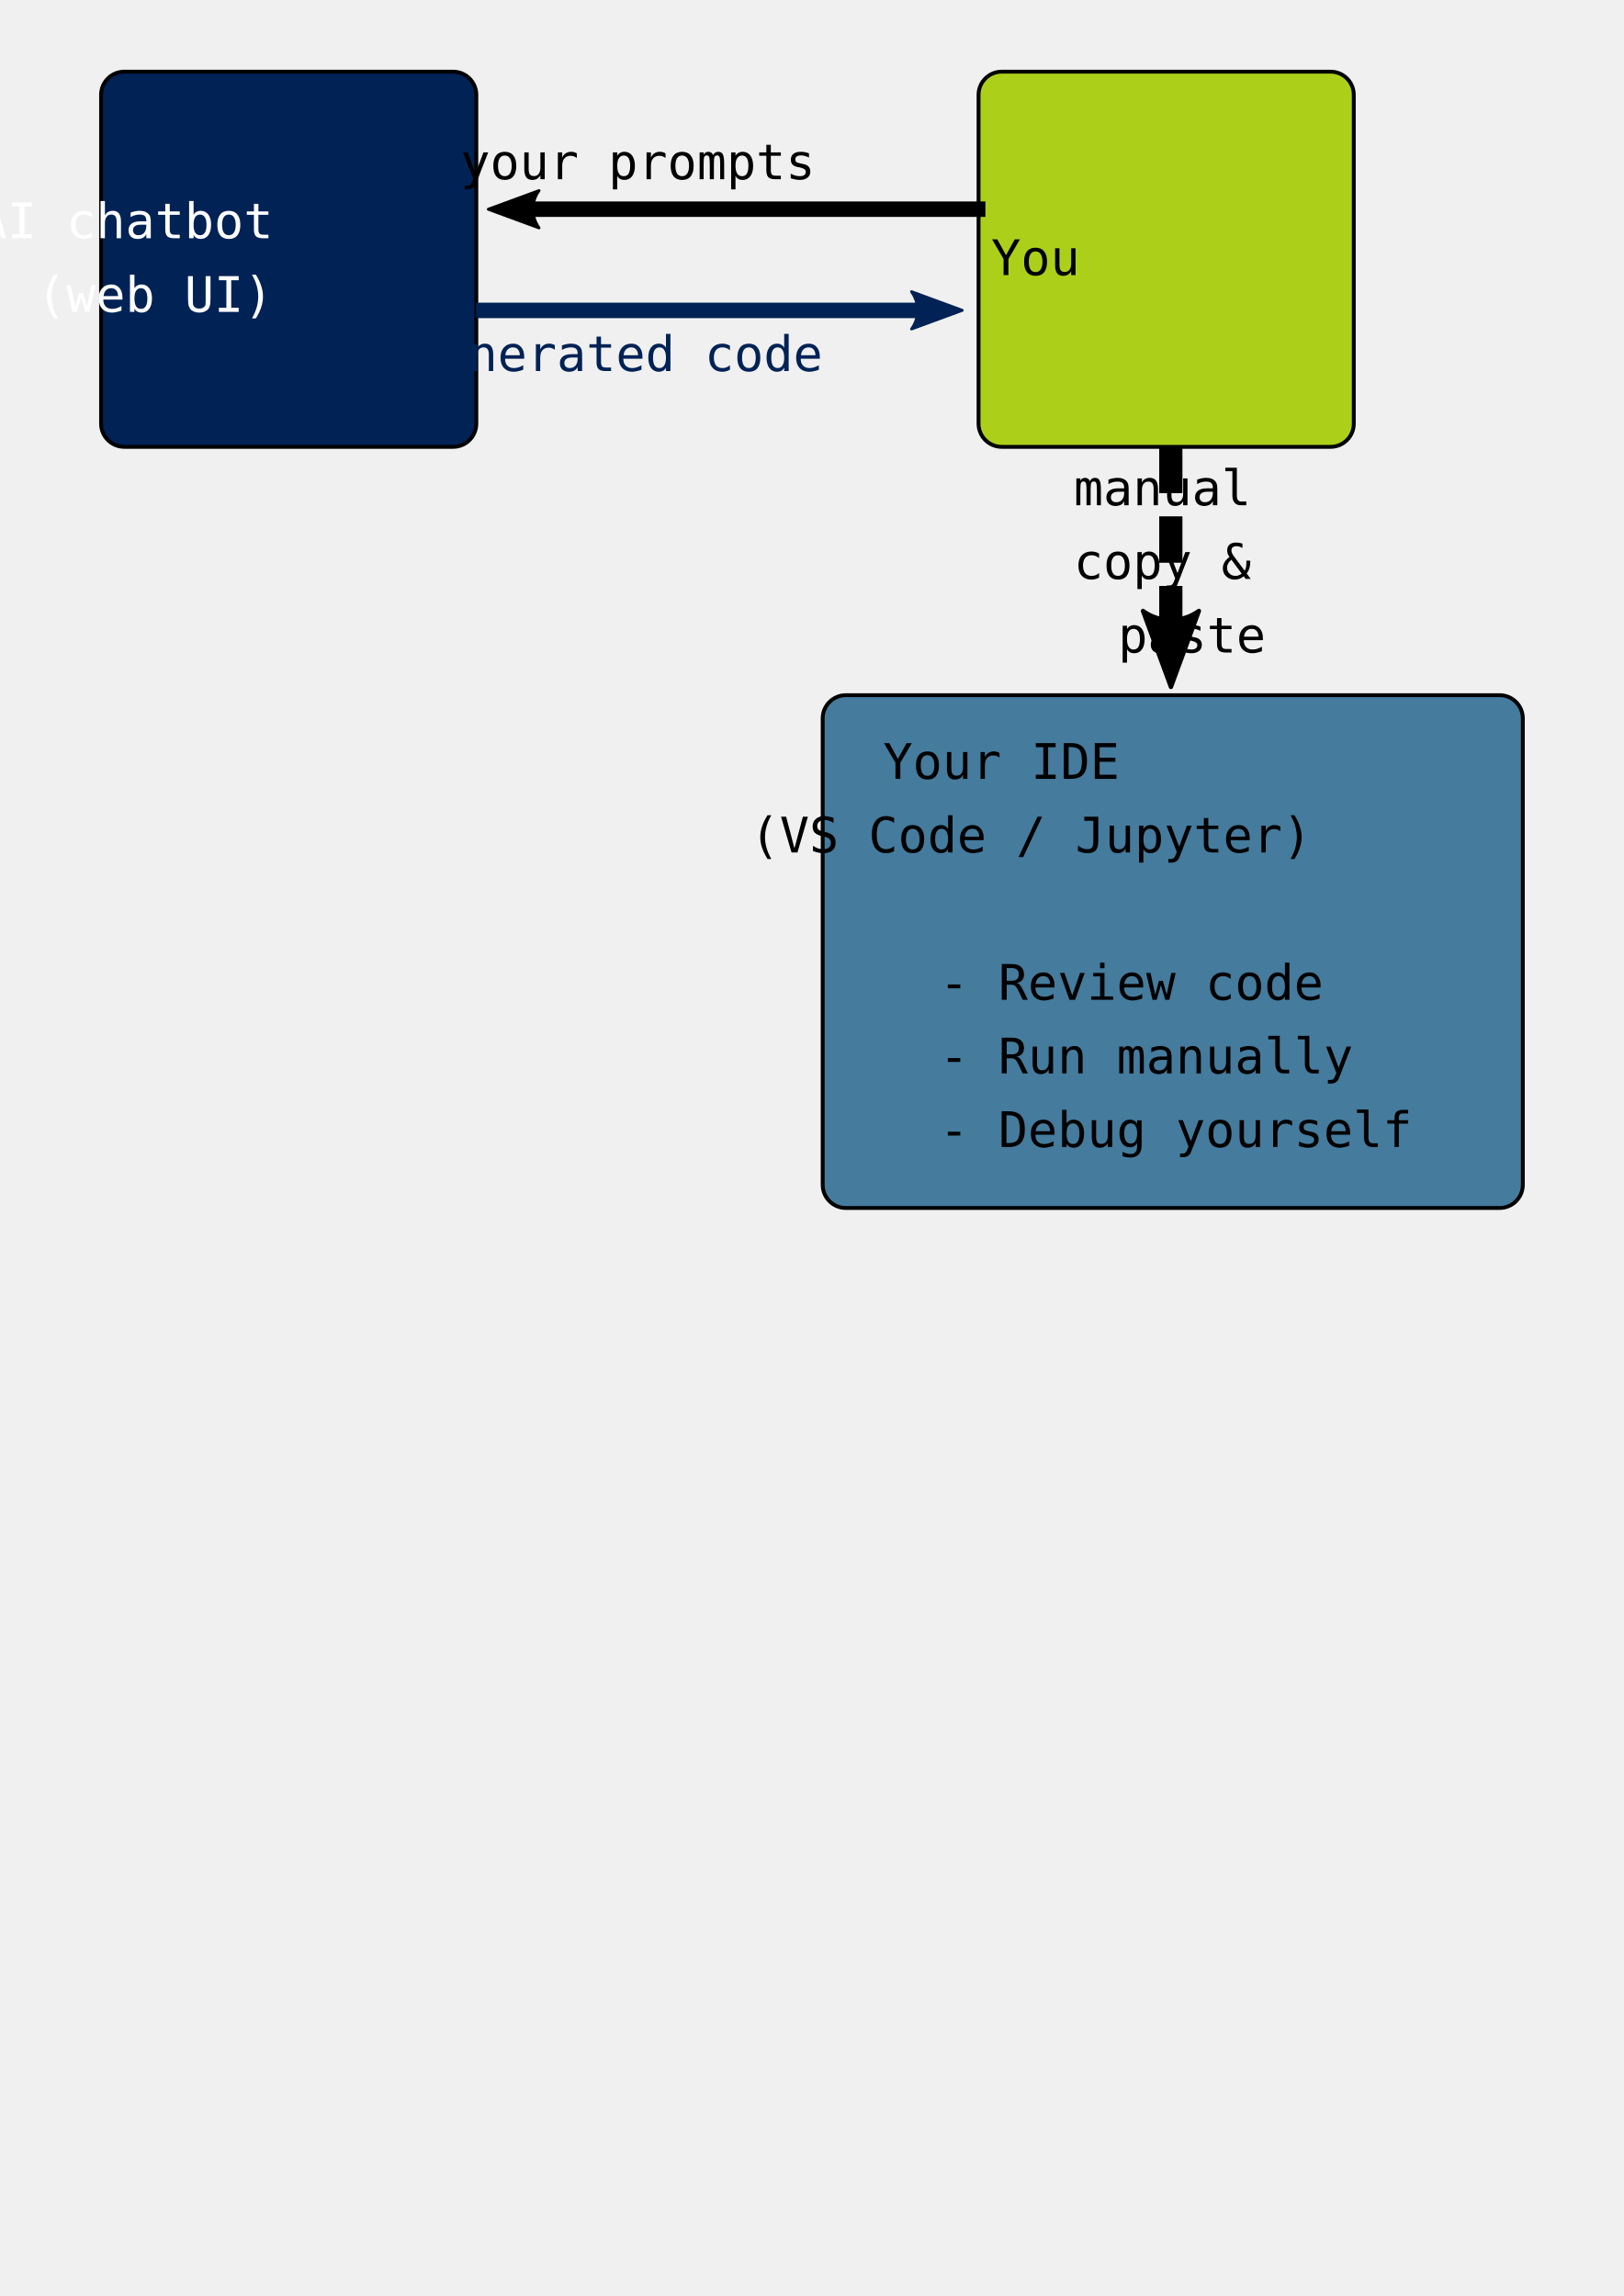
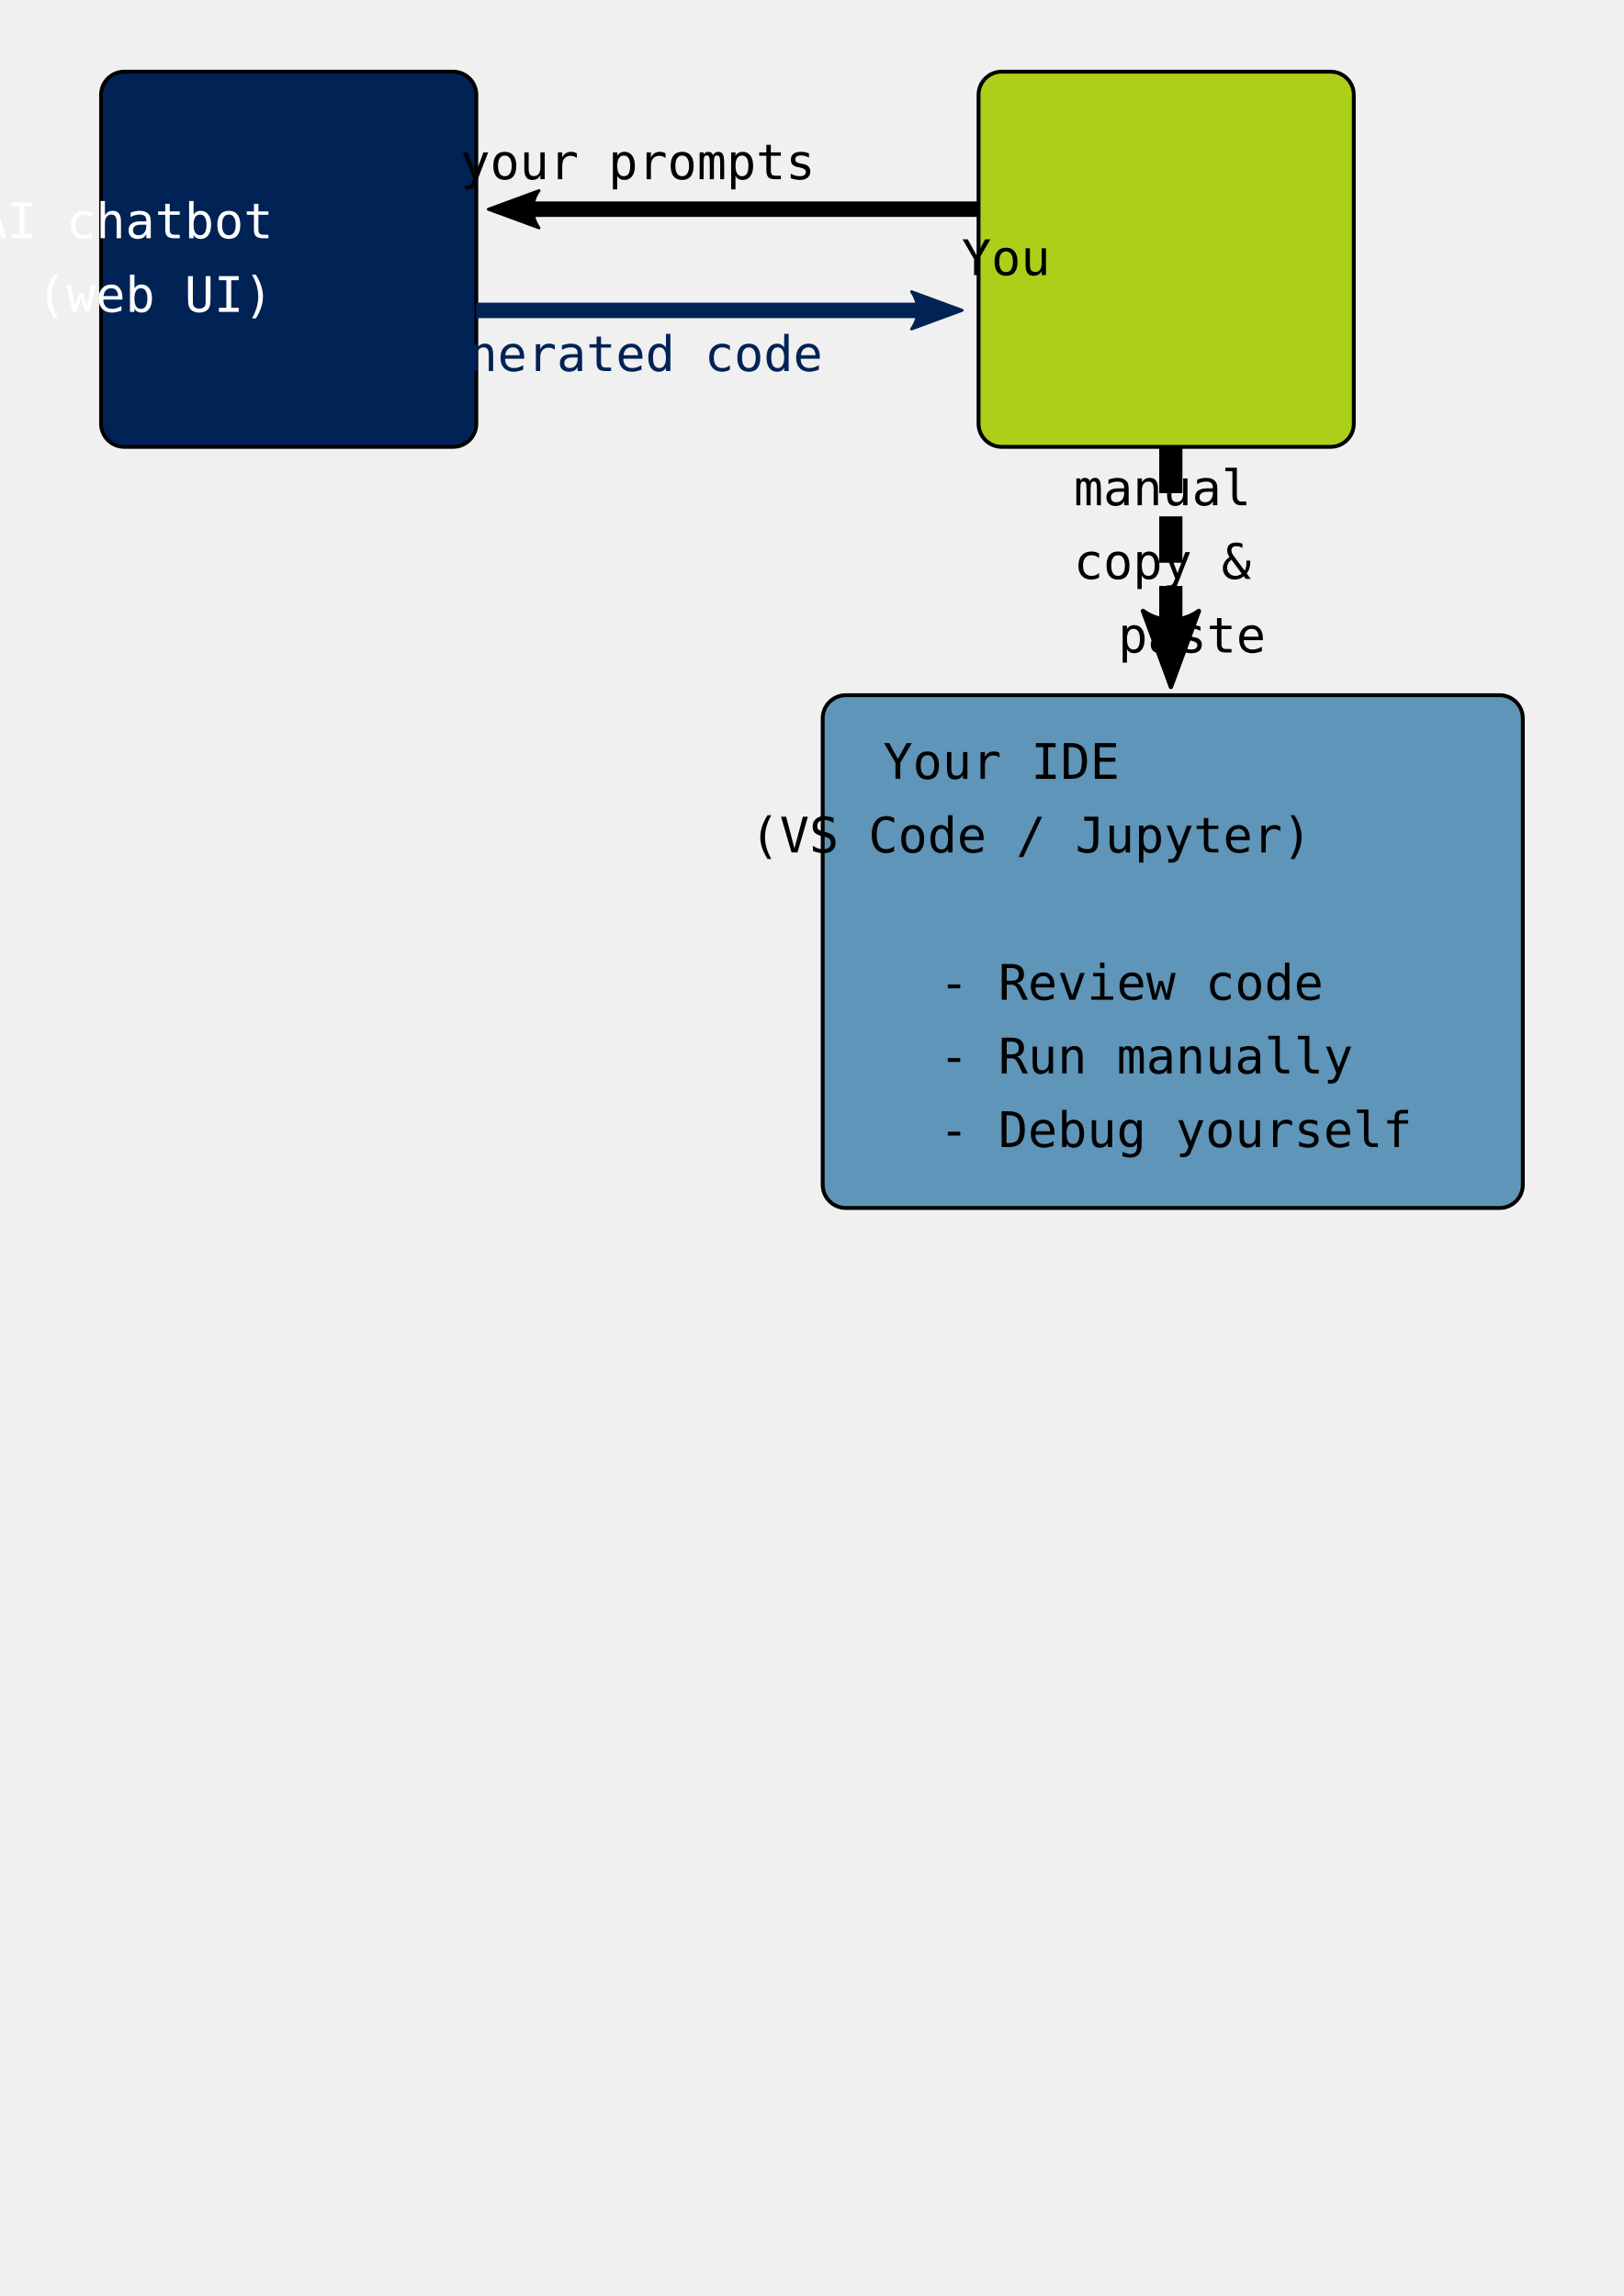
<svg xmlns="http://www.w3.org/2000/svg" width="210mm" height="297mm" viewBox="0 0 210 297" version="1.1" id="svg5">
  <defs id="defs2">
    <marker style="overflow:visible;" id="Arrow2Send" refX="0.0" refY="0.0" orient="auto">
      <path transform="scale(0.3) rotate(180) translate(-2.3,0)" d="M 8.719,4.034 L -2.207,0.016 L 8.719,-4.002 C 6.973,-1.63 6.983,1.616 8.719,4.034 z " style="stroke:context-stroke;fill-rule:evenodd;fill:context-stroke;stroke-width:0.625;stroke-linejoin:round;" id="path95585" />
    </marker>
    <marker style="overflow:visible" id="Arrow2Send-6" refX="0" refY="0" orient="auto">
      <path transform="matrix(-0.3,0,0,-0.3,0.69,0)" d="M 8.719,4.034 -2.207,0.016 8.719,-4.002 c -1.745,2.372 -1.735,5.617 -6e-7,8.035 z" style="fill:context-stroke;fill-rule:evenodd;stroke:context-stroke;stroke-width:0.625;stroke-linejoin:round" id="path95585-2" />
    </marker>
    <marker style="overflow:visible" id="Arrow2Send-6-1" refX="0" refY="0" orient="auto">
      <path transform="matrix(-0.3,0,0,-0.3,0.69,0)" d="M 8.719,4.034 -2.207,0.016 8.719,-4.002 c -1.745,2.372 -1.735,5.617 -6e-7,8.035 z" style="fill:context-stroke;fill-rule:evenodd;stroke:context-stroke;stroke-width:0.625;stroke-linejoin:round" id="path95585-2-8" />
    </marker>
  </defs>
  <g id="layer1">
-     <g id="g114655" transform="translate(-0.8761524,11.15843)">
-       <rect style="fill:#002255;stroke:#000000;stroke-width:0.5;stroke-miterlimit:4;stroke-dasharray:none;stop-color:#000000;fill-opacity:1" id="rect114328" width="48.53" height="48.53" x="13.95" y="-1.887" rx="3" ry="3" />
-       <rect style="fill:#acd01a;stroke:#000000;stroke-width:0.5;stroke-miterlimit:4;stroke-dasharray:none;stop-color:#000000;fill-opacity:1" id="rect114328-9" width="48.53" height="48.53" x="127.437" y="-1.887" rx="3" ry="3" />
-       <g id="g96015" transform="translate(3.522825,-11.27938)">
-         <text xml:space="preserve" style="font-style:normal;font-variant:normal;font-weight:normal;font-stretch:normal;font-size:6.35px;line-height:1.5;font-family:monospace;-inkscape-font-specification:monospace;text-align:center;text-anchor:middle;stroke-width:0.265;fill:#ffffff" x="34.6" y="30.938" id="text18860">
-           <tspan id="tspan18858" style="font-style:normal;font-variant:normal;font-weight:normal;font-stretch:normal;font-size:6.35px;font-family:monospace;-inkscape-font-specification:monospace;text-align:center;text-anchor:middle;stroke-width:0.265;fill:#ffffff" x="34.6" y="30.938">AI chatbot</tspan>
-           <tspan style="font-style:normal;font-variant:normal;font-weight:normal;font-stretch:normal;font-size:6.35px;font-family:monospace;-inkscape-font-specification:monospace;text-align:center;text-anchor:middle;stroke-width:0.265;fill:#ffffff" x="34.6" y="40.463" id="tspan19852">(web UI)</tspan>
+     <g id="g943">
+       <rect style="fill:#002255;fill-opacity:1;stroke:#000000;stroke-width:0.5;stroke-miterlimit:4;stroke-dasharray:none;stop-color:#000000" id="rect114328" width="48.53" height="48.53" x="13.074" y="9.272" rx="3" ry="3" />
+       <g id="g96015" transform="translate(2.646673,-0.120944)">
+         <text xml:space="preserve" style="font-style:normal;font-variant:normal;font-weight:normal;font-stretch:normal;font-size:6.35px;line-height:1.5;font-family:monospace;-inkscape-font-specification:monospace;text-align:center;text-anchor:middle;fill:#ffffff;stroke-width:0.265" x="34.6" y="30.938" id="text18860">
+           <tspan id="tspan18858" style="font-style:normal;font-variant:normal;font-weight:normal;font-stretch:normal;font-size:6.35px;font-family:monospace;-inkscape-font-specification:monospace;text-align:center;text-anchor:middle;fill:#ffffff;stroke-width:0.265" x="34.6" y="30.938">AI chatbot</tspan>
+           <tspan style="font-style:normal;font-variant:normal;font-weight:normal;font-stretch:normal;font-size:6.35px;font-family:monospace;-inkscape-font-specification:monospace;text-align:center;text-anchor:middle;fill:#ffffff;stroke-width:0.265" x="34.6" y="40.463" id="tspan19852">(web UI)</tspan>
        </text>
      </g>
-       <g id="g95508" transform="translate(38.07192,-19.87646)">
-         <rect style="fill:#457b9d;stroke:#000000;stroke-width:0.5;stroke-miterlimit:4;stroke-dasharray:none;stop-color:#000000;fill-opacity:1" id="rect846-35" width="90.55" height="66.333" x="69.207" y="98.644" rx="3" ry="3" />
+       <g id="g95508" transform="translate(37.19577,-8.718025)">
+         <rect style="fill:#5e95b8;fill-opacity:1;stroke:#000000;stroke-width:0.5;stroke-miterlimit:4;stroke-dasharray:none;stop-color:#000000" id="rect846-35" width="90.55" height="66.333" x="69.207" y="98.644" rx="3" ry="3" />
        <text xml:space="preserve" style="font-style:normal;font-variant:normal;font-weight:normal;font-stretch:normal;font-size:6.35px;line-height:1.5;font-family:monospace;-inkscape-font-specification:monospace;text-align:center;text-anchor:middle;stroke-width:0.265" x="113.348" y="109.463" id="text18860-62">
          <tspan id="tspan18858-9" style="font-style:normal;font-variant:normal;font-weight:normal;font-stretch:normal;font-size:6.35px;font-family:monospace;-inkscape-font-specification:monospace;text-align:center;text-anchor:middle;stroke-width:0.265" x="113.348" y="109.463">Your IDE</tspan>
          <tspan style="font-style:normal;font-variant:normal;font-weight:normal;font-stretch:normal;font-size:6.35px;font-family:monospace;-inkscape-font-specification:monospace;text-align:center;text-anchor:middle;stroke-width:0.265" x="113.348" y="118.988" id="tspan57250">(VS Code / Jupyter)</tspan>
        </text>
        <text xml:space="preserve" style="font-style:normal;font-variant:normal;font-weight:normal;font-stretch:normal;font-size:6.35px;line-height:1.5;font-family:monospace;-inkscape-font-specification:monospace;text-align:start;text-anchor:start;stroke-width:0.265" x="84.28" y="138.044" id="text18860-62-2">
          <tspan style="font-style:normal;font-variant:normal;font-weight:normal;font-stretch:normal;font-size:6.35px;font-family:monospace;-inkscape-font-specification:monospace;text-align:start;text-anchor:start;stroke-width:0.265" x="84.28" y="138.044" id="tspan57246-3">- Review code</tspan>
          <tspan style="font-style:normal;font-variant:normal;font-weight:normal;font-stretch:normal;font-size:6.35px;font-family:monospace;-inkscape-font-specification:monospace;text-align:start;text-anchor:start;stroke-width:0.265" x="84.28" y="147.569" id="tspan57248-6">- Run manually</tspan>
          <tspan style="font-style:normal;font-variant:normal;font-weight:normal;font-stretch:normal;font-size:6.35px;font-family:monospace;-inkscape-font-specification:monospace;text-align:start;text-anchor:start;stroke-width:0.265" x="84.28" y="157.094" id="tspan57250-0">- Debug yourself</tspan>
        </text>
      </g>
-       <g id="g95515" transform="translate(43.78422,-11.09829)">
-         <text xml:space="preserve" style="font-style:normal;font-variant:normal;font-weight:normal;font-stretch:normal;font-size:6.35px;line-height:1.5;font-family:monospace;-inkscape-font-specification:monospace;text-align:center;text-anchor:middle;stroke-width:0.265;fill:#000000" x="108.238" y="35.525" id="text18860-6">
-           <tspan style="font-style:normal;font-variant:normal;font-weight:normal;font-stretch:normal;font-size:6.35px;font-family:monospace;-inkscape-font-specification:monospace;text-align:center;text-anchor:middle;stroke-width:0.265;fill:#000000" x="108.238" y="35.525" id="tspan19852-5">You</tspan>
-         </text>
+       <path style="fill:none;stroke:#000000;stroke-width:3;stroke-linecap:butt;stroke-linejoin:miter;stroke-miterlimit:4;stroke-dasharray:6, 3;stroke-dashoffset:0;stroke-opacity:1;marker-end:url(#Arrow2Send)" d="M 151.427,57.794 V 84.805" id="path95550" />
+       <g id="g96009" transform="translate(56.69183,-36.83904)">
+         <path style="fill:none;fill-opacity:0;stroke:#000000;stroke-width:2;stroke-linecap:butt;stroke-linejoin:miter;stroke-miterlimit:4;stroke-dasharray:none;stroke-opacity:1;marker-end:url(#Arrow2Send-6)" d="M 70.756,63.898 H 9.17" id="path95550-6" />
+         <path style="fill:none;stroke:#002255;stroke-width:2;stroke-linecap:butt;stroke-linejoin:miter;stroke-miterlimit:4;stroke-dasharray:none;stroke-opacity:1;marker-end:url(#Arrow2Send-6-1)" d="M 4.881,76.992 H 65.055" id="path95550-6-7" />
      </g>
-       <path style="fill:none;stroke:#000000;stroke-width:3;stroke-linecap:butt;stroke-linejoin:miter;stroke-miterlimit:4;stroke-dasharray:6, 3;stroke-dashoffset:0;stroke-opacity:1;marker-end:url(#Arrow2Send)" d="M 152.303,46.635 V 73.646" id="path95550" />
-       <g id="g96009" transform="translate(57.56798,-47.99747)">
-         <path style="fill:none;fill-opacity:0;stroke:#000000;stroke-width:2;stroke-linecap:butt;stroke-linejoin:miter;stroke-miterlimit:4;stroke-dasharray:none;stroke-opacity:1;marker-end:url(#Arrow2Send-6)" d="M 70.756,63.898 H 9.17" id="path95550-6" />
-         <path style="fill:none;stroke:#002255;stroke-width:2;stroke-linecap:butt;stroke-linejoin:miter;stroke-miterlimit:4;stroke-dasharray:none;stroke-opacity:1;marker-end:url(#Arrow2Send-6-1)" d="m 4.881,76.992 60.174,0" id="path95550-6-7" />
+       <g id="g910">
+         <rect style="fill:#acd01a;fill-opacity:1;stroke:#000000;stroke-width:0.5;stroke-miterlimit:4;stroke-dasharray:none;stop-color:#000000" id="rect114328-9" width="48.53" height="48.53" x="126.561" y="9.272" rx="3" ry="3" />
+         <g id="g95515" transform="translate(42.90807,0.060146)">
+           <text xml:space="preserve" style="font-style:normal;font-variant:normal;font-weight:normal;font-stretch:normal;font-size:6.35px;line-height:1.5;font-family:monospace;-inkscape-font-specification:monospace;text-align:center;text-anchor:middle;fill:#000000;stroke-width:0.265" x="108.238" y="35.525" id="text18860-6">
+             <tspan style="font-style:normal;font-variant:normal;font-weight:normal;font-stretch:normal;font-size:6.35px;font-family:monospace;-inkscape-font-specification:monospace;text-align:center;text-anchor:middle;fill:#000000;stroke-width:0.265" x="108.238" y="35.525" id="tspan19852-5">You</tspan>
+           </text>
+         </g>
      </g>
-       <text xml:space="preserve" style="font-style:normal;font-variant:normal;font-weight:normal;font-stretch:normal;font-size:6.35px;line-height:1.5;font-family:monospace;-inkscape-font-specification:monospace;text-align:center;text-anchor:middle;fill:#000000;fill-opacity:1;stroke-width:0.265" x="96.754" y="12.023" id="text18860-6-9">
-         <tspan style="font-style:normal;font-variant:normal;font-weight:normal;font-stretch:normal;font-size:6.35px;font-family:monospace;-inkscape-font-specification:monospace;text-align:center;text-anchor:middle;fill:#000000;fill-opacity:1;stroke-width:0.265" x="96.754" y="12.023" id="tspan19852-5-2">your prompts</tspan>
+       <text xml:space="preserve" style="font-style:normal;font-variant:normal;font-weight:normal;font-stretch:normal;font-size:6.35px;line-height:1.5;font-family:monospace;-inkscape-font-specification:monospace;text-align:center;text-anchor:middle;fill:#000000;fill-opacity:1;stroke-width:0.265" x="95.878" y="23.182" id="text18860-6-9">
+         <tspan style="font-style:normal;font-variant:normal;font-weight:normal;font-stretch:normal;font-size:6.35px;font-family:monospace;-inkscape-font-specification:monospace;text-align:center;text-anchor:middle;fill:#000000;fill-opacity:1;stroke-width:0.265" x="95.878" y="23.182" id="tspan19852-5-2">your prompts</tspan>
      </text>
-       <text xml:space="preserve" style="font-style:normal;font-variant:normal;font-weight:normal;font-stretch:normal;font-size:6.35px;line-height:1.5;font-family:monospace;-inkscape-font-specification:monospace;text-align:center;text-anchor:middle;fill:#002255;fill-opacity:1;stroke-width:0.265" x="93.908" y="36.838" id="text18860-6-9-0">
-         <tspan style="font-style:normal;font-variant:normal;font-weight:normal;font-stretch:normal;font-size:6.35px;font-family:monospace;-inkscape-font-specification:monospace;text-align:center;text-anchor:middle;fill:#002255;fill-opacity:1;stroke-width:0.265" x="93.908" y="36.838" id="tspan19852-5-2-2">generated code</tspan>
+       <text xml:space="preserve" style="font-style:normal;font-variant:normal;font-weight:normal;font-stretch:normal;font-size:6.35px;line-height:1.5;font-family:monospace;-inkscape-font-specification:monospace;text-align:center;text-anchor:middle;fill:#002255;fill-opacity:1;stroke-width:0.265" x="93.032" y="47.996" id="text18860-6-9-0">
+         <tspan style="font-style:normal;font-variant:normal;font-weight:normal;font-stretch:normal;font-size:6.35px;font-family:monospace;-inkscape-font-specification:monospace;text-align:center;text-anchor:middle;fill:#002255;fill-opacity:1;stroke-width:0.265" x="93.032" y="47.996" id="tspan19852-5-2-2">generated code</tspan>
      </text>
-       <text xml:space="preserve" style="font-style:normal;font-variant:normal;font-weight:normal;font-stretch:normal;font-size:6.35px;line-height:1.5;font-family:monospace;-inkscape-font-specification:monospace;text-align:center;text-anchor:middle;fill:#000000;fill-opacity:1;stroke-width:0.265" x="168.418" y="54.199" id="text18860-6-9-3">
-         <tspan style="font-style:normal;font-variant:normal;font-weight:normal;font-stretch:normal;font-size:6.35px;font-family:monospace;-inkscape-font-specification:monospace;text-align:center;text-anchor:middle;fill:#000000;fill-opacity:1;stroke-width:0.265" x="168.418" y="54.199" id="tspan19852-5-2-7">manual</tspan>
-         <tspan style="font-style:normal;font-variant:normal;font-weight:normal;font-stretch:normal;font-size:6.35px;font-family:monospace;-inkscape-font-specification:monospace;text-align:center;text-anchor:middle;fill:#000000;fill-opacity:1;stroke-width:0.265" x="168.418" y="63.724" id="tspan105500">copy &amp;</tspan>
-         <tspan style="font-style:normal;font-variant:normal;font-weight:normal;font-stretch:normal;font-size:6.35px;font-family:monospace;-inkscape-font-specification:monospace;text-align:center;text-anchor:middle;fill:#000000;fill-opacity:1;stroke-width:0.265" x="168.418" y="73.249" id="tspan105502">paste</tspan>
+       <text xml:space="preserve" style="font-style:normal;font-variant:normal;font-weight:normal;font-stretch:normal;font-size:6.35px;line-height:1.5;font-family:monospace;-inkscape-font-specification:monospace;text-align:center;text-anchor:middle;fill:#000000;fill-opacity:1;stroke-width:0.265" x="167.542" y="65.357" id="text18860-6-9-3">
+         <tspan style="font-style:normal;font-variant:normal;font-weight:normal;font-stretch:normal;font-size:6.35px;font-family:monospace;-inkscape-font-specification:monospace;text-align:center;text-anchor:middle;fill:#000000;fill-opacity:1;stroke-width:0.265" x="167.542" y="65.357" id="tspan19852-5-2-7">manual</tspan>
+         <tspan style="font-style:normal;font-variant:normal;font-weight:normal;font-stretch:normal;font-size:6.35px;font-family:monospace;-inkscape-font-specification:monospace;text-align:center;text-anchor:middle;fill:#000000;fill-opacity:1;stroke-width:0.265" x="167.542" y="74.882" id="tspan105500">copy &amp;</tspan>
+         <tspan style="font-style:normal;font-variant:normal;font-weight:normal;font-stretch:normal;font-size:6.35px;font-family:monospace;-inkscape-font-specification:monospace;text-align:center;text-anchor:middle;fill:#000000;fill-opacity:1;stroke-width:0.265" x="167.542" y="84.407" id="tspan105502">paste</tspan>
      </text>
    </g>
  </g>
</svg>
